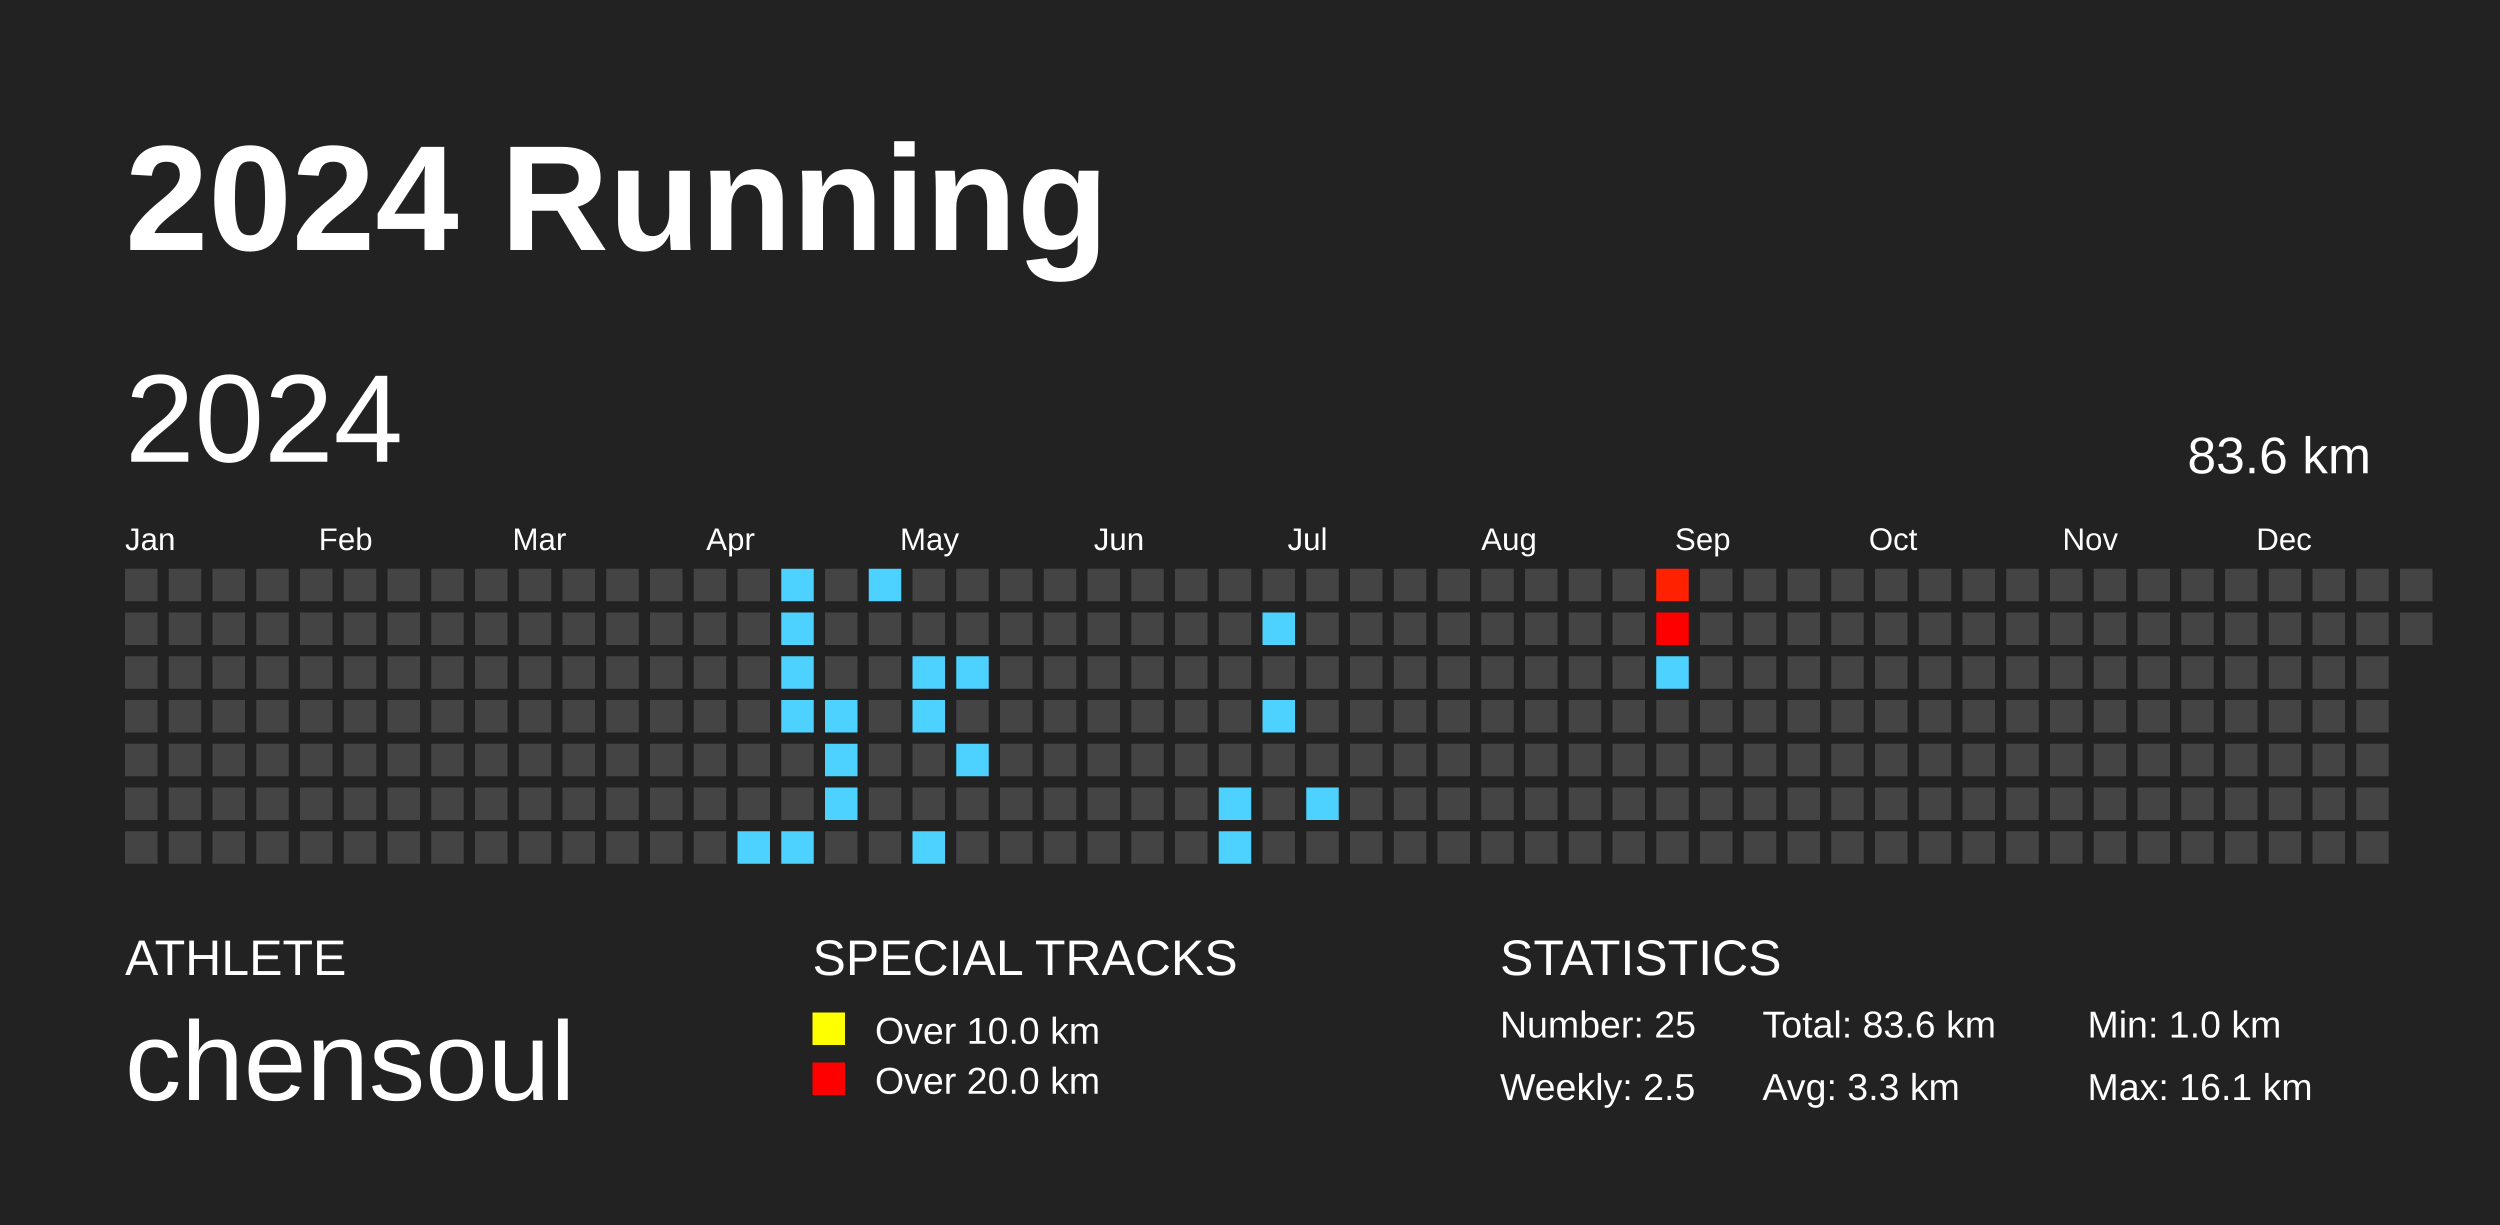
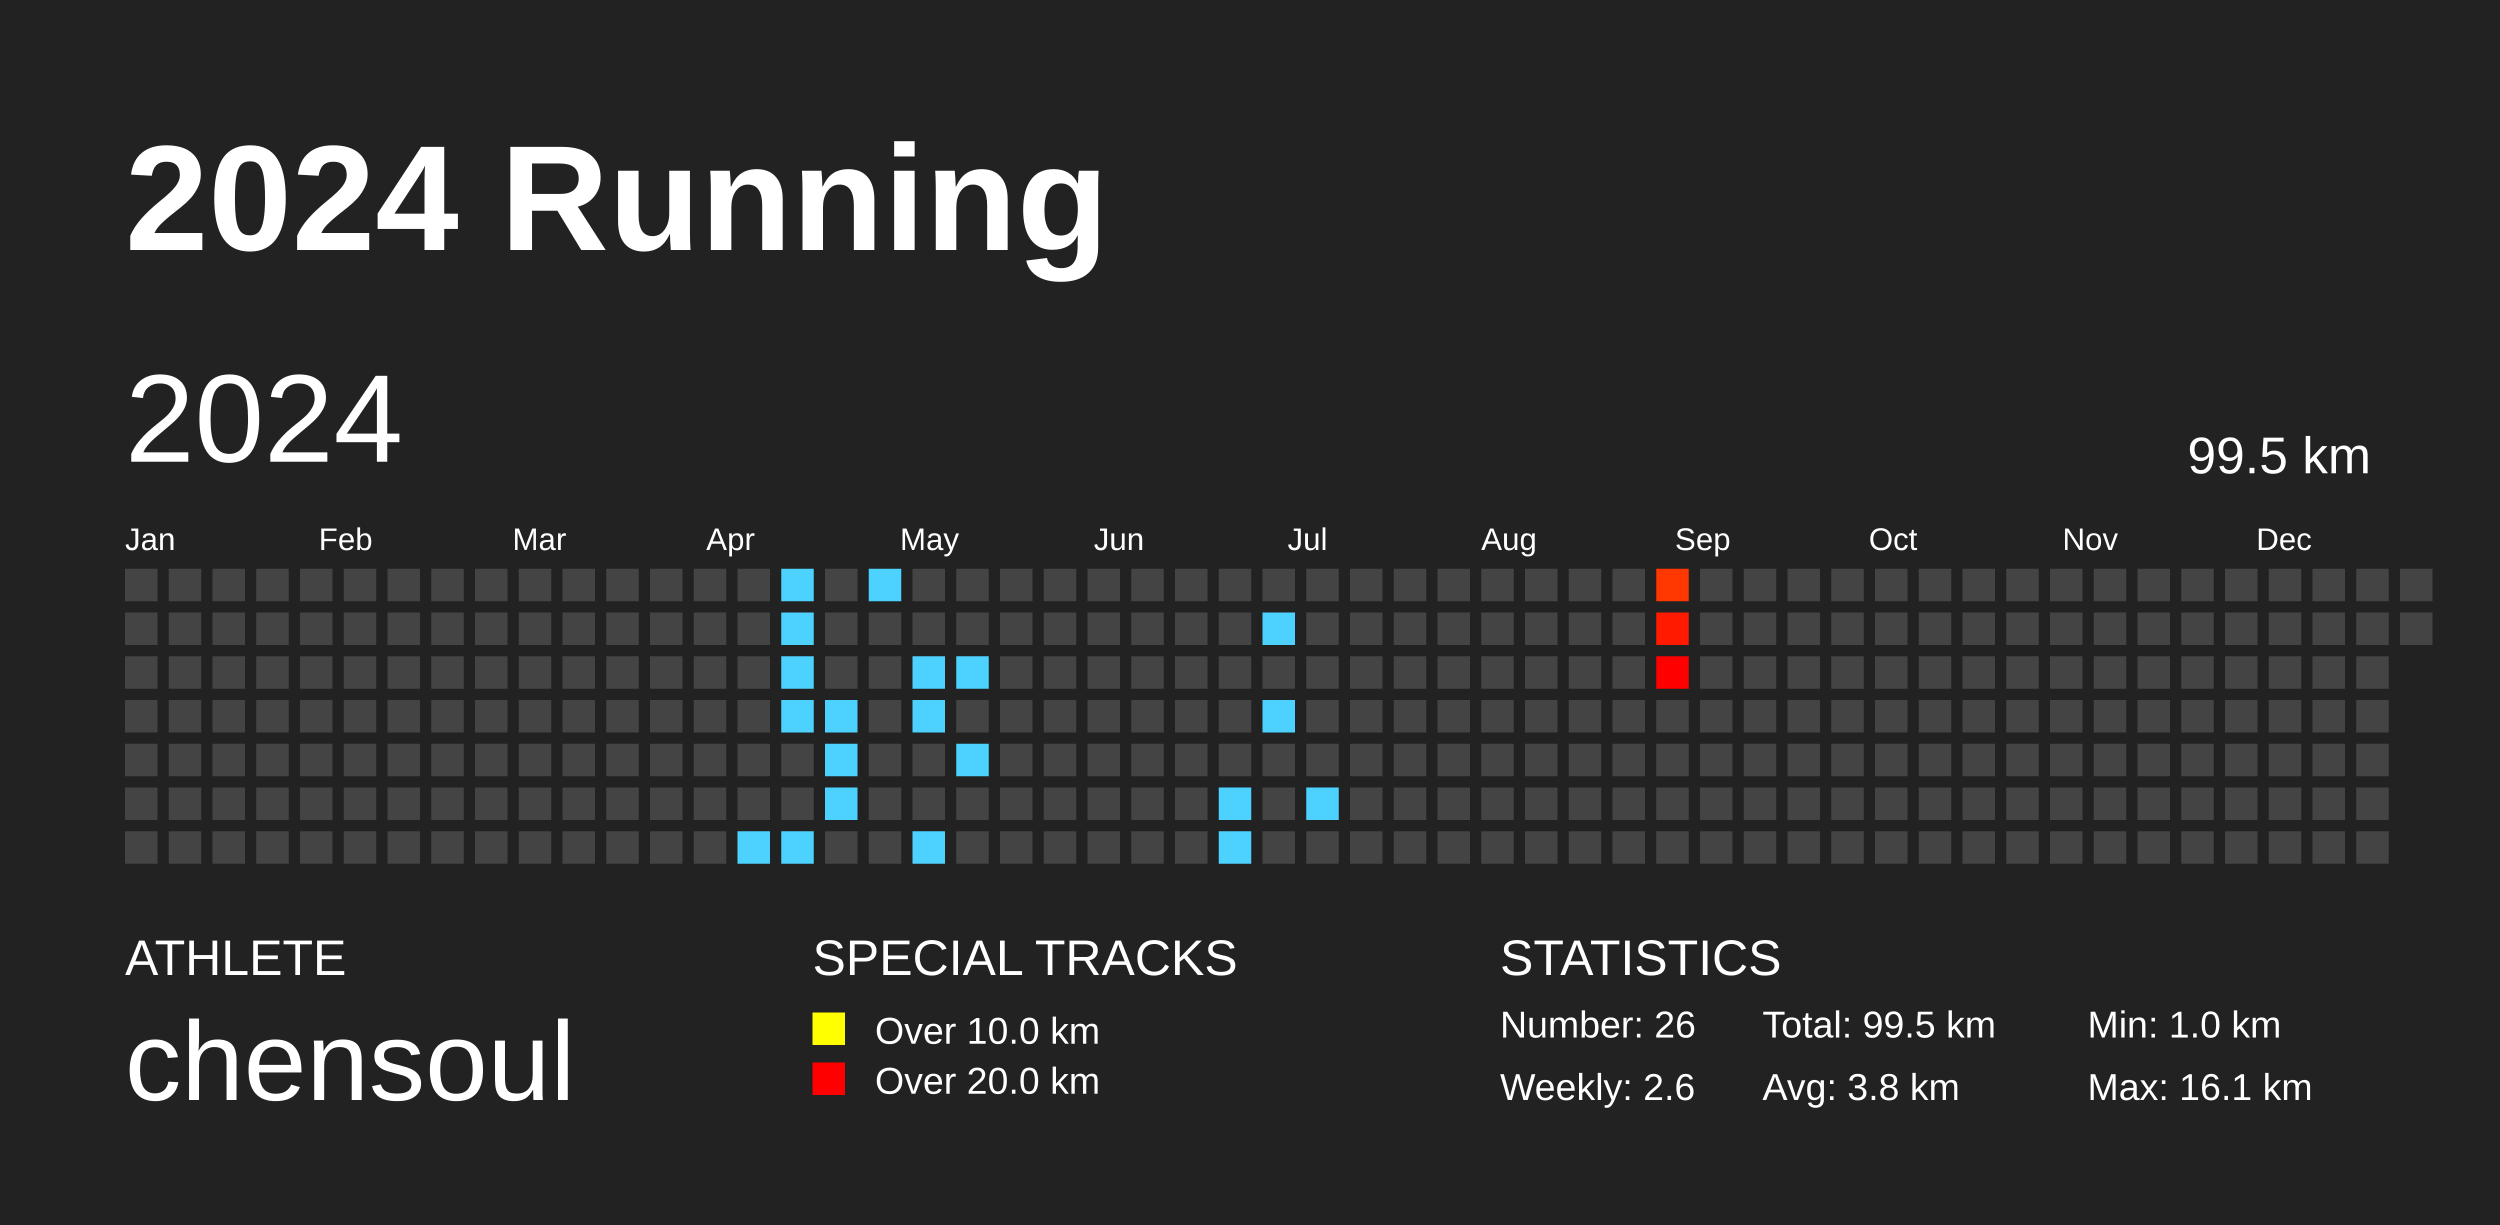
<svg xmlns="http://www.w3.org/2000/svg" baseProfile="full" height="98mm" version="1.1" viewBox="0,0,200,98" width="200mm">
  <defs />
  <rect fill="#222222" height="98" width="200" x="0" y="0" />
  <text fill="#FFFFFF" style="font-size:12px; font-family:Arial; font-weight:bold;" x="10" y="20">2024 Running</text>
  <text fill="#FFFFFF" style="font-size:4px; font-family:Arial" x="10" y="78">ATHLETE</text>
  <text fill="#FFFFFF" style="font-size:9px; font-family:Arial" x="10" y="88">chensoul</text>
  <text fill="#FFFFFF" style="font-size:4px; font-family:Arial" x="65" y="78">SPECIAL TRACKS</text>
  <rect fill="yellow" height="2.6" width="2.6" x="65" y="81" />
  <text fill="#FFFFFF" style="font-size:3px; font-family:Arial" x="70" y="83.5">Over 10.0 km</text>
  <rect fill="red" height="2.6" width="2.6" x="65" y="85" />
  <text fill="#FFFFFF" style="font-size:3px; font-family:Arial" x="70" y="87.5">Over 20.0 km</text>
  <text fill="#FFFFFF" style="font-size:4px; font-family:Arial" x="120" y="78">STATISTICS</text>
-   <text fill="#FFFFFF" style="font-size:3px; font-family:Arial" x="120" y="83">Number: 25</text>
-   <text fill="#FFFFFF" style="font-size:3px; font-family:Arial" x="120" y="88">Weekly: 2.5</text>
-   <text fill="#FFFFFF" style="font-size:3px; font-family:Arial" x="141" y="83">Total: 83.6 km</text>
-   <text fill="#FFFFFF" style="font-size:3px; font-family:Arial" x="141" y="88">Avg: 3.3 km</text>
+   <text fill="#FFFFFF" style="font-size:3px; font-family:Arial" x="120" y="83">Number: 26</text>
+   <text fill="#FFFFFF" style="font-size:3px; font-family:Arial" x="120" y="88">Weekly: 2.6</text>
+   <text fill="#FFFFFF" style="font-size:3px; font-family:Arial" x="141" y="83">Total: 99.5 km</text>
+   <text fill="#FFFFFF" style="font-size:3px; font-family:Arial" x="141" y="88">Avg: 3.8 km</text>
  <text fill="#FFFFFF" style="font-size:3px; font-family:Arial" x="167" y="83">Min: 1.0 km</text>
  <text fill="#FFFFFF" style="font-size:3px; font-family:Arial" x="167" y="88">Max: 16.1 km</text>
  <text dominant-baseline="hanging" fill="#FFFFFF" style="font-size:10.0px; font-family:Arial;" x="10" y="30">2024</text>
-   <text dominant-baseline="hanging" fill="#FFFFFF" style="font-size:4.125px; font-family:Arial;" x="175" y="35">83.6 km</text>
+   <text dominant-baseline="hanging" fill="#FFFFFF" style="font-size:4.125px; font-family:Arial;" x="175" y="35">99.5 km</text>
  <text fill="#FFFFFF" style="font-size:2.5px; font-family:Arial" x="10.0" y="44">Jan</text>
  <text fill="#FFFFFF" style="font-size:2.5px; font-family:Arial" x="25.5" y="44">Feb</text>
  <text fill="#FFFFFF" style="font-size:2.5px; font-family:Arial" x="41.0" y="44">Mar</text>
  <text fill="#FFFFFF" style="font-size:2.5px; font-family:Arial" x="56.5" y="44">Apr</text>
  <text fill="#FFFFFF" style="font-size:2.5px; font-family:Arial" x="72.0" y="44">May</text>
  <text fill="#FFFFFF" style="font-size:2.5px; font-family:Arial" x="87.5" y="44">Jun</text>
  <text fill="#FFFFFF" style="font-size:2.5px; font-family:Arial" x="103.0" y="44">Jul</text>
  <text fill="#FFFFFF" style="font-size:2.5px; font-family:Arial" x="118.5" y="44">Aug</text>
  <text fill="#FFFFFF" style="font-size:2.5px; font-family:Arial" x="134.0" y="44">Sep</text>
  <text fill="#FFFFFF" style="font-size:2.5px; font-family:Arial" x="149.5" y="44">Oct</text>
  <text fill="#FFFFFF" style="font-size:2.5px; font-family:Arial" x="165.0" y="44">Nov</text>
  <text fill="#FFFFFF" style="font-size:2.5px; font-family:Arial" x="180.5" y="44">Dec</text>
  <rect fill="#444444" height="2.6" width="2.6" x="10.0" y="45.5" />
  <rect fill="#444444" height="2.6" width="2.6" x="10.0" y="49.0" />
  <rect fill="#444444" height="2.6" width="2.6" x="10.0" y="52.5" />
  <rect fill="#444444" height="2.6" width="2.6" x="10.0" y="56.0" />
  <rect fill="#444444" height="2.6" width="2.6" x="10.0" y="59.5" />
  <rect fill="#444444" height="2.6" width="2.6" x="10.0" y="63.0" />
  <rect fill="#444444" height="2.6" width="2.6" x="10.0" y="66.5" />
  <rect fill="#444444" height="2.6" width="2.6" x="13.5" y="45.5" />
  <rect fill="#444444" height="2.6" width="2.6" x="13.5" y="49.0" />
  <rect fill="#444444" height="2.6" width="2.6" x="13.5" y="52.5" />
  <rect fill="#444444" height="2.6" width="2.6" x="13.5" y="56.0" />
  <rect fill="#444444" height="2.6" width="2.6" x="13.5" y="59.5" />
  <rect fill="#444444" height="2.6" width="2.6" x="13.5" y="63.0" />
  <rect fill="#444444" height="2.6" width="2.6" x="13.5" y="66.5" />
  <rect fill="#444444" height="2.6" width="2.6" x="17.0" y="45.5" />
  <rect fill="#444444" height="2.6" width="2.6" x="17.0" y="49.0" />
  <rect fill="#444444" height="2.6" width="2.6" x="17.0" y="52.5" />
  <rect fill="#444444" height="2.6" width="2.6" x="17.0" y="56.0" />
  <rect fill="#444444" height="2.6" width="2.6" x="17.0" y="59.5" />
  <rect fill="#444444" height="2.6" width="2.6" x="17.0" y="63.0" />
  <rect fill="#444444" height="2.6" width="2.6" x="17.0" y="66.5" />
  <rect fill="#444444" height="2.6" width="2.6" x="20.5" y="45.5" />
  <rect fill="#444444" height="2.6" width="2.6" x="20.5" y="49.0" />
  <rect fill="#444444" height="2.6" width="2.6" x="20.5" y="52.5" />
  <rect fill="#444444" height="2.6" width="2.6" x="20.5" y="56.0" />
  <rect fill="#444444" height="2.6" width="2.6" x="20.5" y="59.5" />
  <rect fill="#444444" height="2.6" width="2.6" x="20.5" y="63.0" />
  <rect fill="#444444" height="2.6" width="2.6" x="20.5" y="66.5" />
  <rect fill="#444444" height="2.6" width="2.6" x="24.0" y="45.5" />
  <rect fill="#444444" height="2.6" width="2.6" x="24.0" y="49.0" />
  <rect fill="#444444" height="2.6" width="2.6" x="24.0" y="52.5" />
  <rect fill="#444444" height="2.6" width="2.6" x="24.0" y="56.0" />
  <rect fill="#444444" height="2.6" width="2.6" x="24.0" y="59.5" />
  <rect fill="#444444" height="2.6" width="2.6" x="24.0" y="63.0" />
  <rect fill="#444444" height="2.6" width="2.6" x="24.0" y="66.5" />
  <rect fill="#444444" height="2.6" width="2.6" x="27.5" y="45.5" />
  <rect fill="#444444" height="2.6" width="2.6" x="27.5" y="49.0" />
  <rect fill="#444444" height="2.6" width="2.6" x="27.5" y="52.5" />
  <rect fill="#444444" height="2.6" width="2.6" x="27.5" y="56.0" />
  <rect fill="#444444" height="2.6" width="2.6" x="27.5" y="59.5" />
  <rect fill="#444444" height="2.6" width="2.6" x="27.5" y="63.0" />
  <rect fill="#444444" height="2.6" width="2.6" x="27.5" y="66.5" />
  <rect fill="#444444" height="2.6" width="2.6" x="31.0" y="45.5" />
  <rect fill="#444444" height="2.6" width="2.6" x="31.0" y="49.0" />
  <rect fill="#444444" height="2.6" width="2.6" x="31.0" y="52.5" />
  <rect fill="#444444" height="2.6" width="2.6" x="31.0" y="56.0" />
  <rect fill="#444444" height="2.6" width="2.6" x="31.0" y="59.5" />
  <rect fill="#444444" height="2.6" width="2.6" x="31.0" y="63.0" />
  <rect fill="#444444" height="2.6" width="2.6" x="31.0" y="66.5" />
  <rect fill="#444444" height="2.6" width="2.6" x="34.5" y="45.5" />
  <rect fill="#444444" height="2.6" width="2.6" x="34.5" y="49.0" />
  <rect fill="#444444" height="2.6" width="2.6" x="34.5" y="52.5" />
  <rect fill="#444444" height="2.6" width="2.6" x="34.5" y="56.0" />
  <rect fill="#444444" height="2.6" width="2.6" x="34.5" y="59.5" />
  <rect fill="#444444" height="2.6" width="2.6" x="34.5" y="63.0" />
  <rect fill="#444444" height="2.6" width="2.6" x="34.5" y="66.5" />
  <rect fill="#444444" height="2.6" width="2.6" x="38.0" y="45.5" />
  <rect fill="#444444" height="2.6" width="2.6" x="38.0" y="49.0" />
  <rect fill="#444444" height="2.6" width="2.6" x="38.0" y="52.5" />
  <rect fill="#444444" height="2.6" width="2.6" x="38.0" y="56.0" />
  <rect fill="#444444" height="2.6" width="2.6" x="38.0" y="59.5" />
  <rect fill="#444444" height="2.6" width="2.6" x="38.0" y="63.0" />
  <rect fill="#444444" height="2.6" width="2.6" x="38.0" y="66.5" />
  <rect fill="#444444" height="2.6" width="2.6" x="41.5" y="45.5" />
  <rect fill="#444444" height="2.6" width="2.6" x="41.5" y="49.0" />
  <rect fill="#444444" height="2.6" width="2.6" x="41.5" y="52.5" />
  <rect fill="#444444" height="2.6" width="2.6" x="41.5" y="56.0" />
  <rect fill="#444444" height="2.6" width="2.6" x="41.5" y="59.5" />
  <rect fill="#444444" height="2.6" width="2.6" x="41.5" y="63.0" />
  <rect fill="#444444" height="2.6" width="2.6" x="41.5" y="66.5" />
  <rect fill="#444444" height="2.6" width="2.6" x="45.0" y="45.5" />
  <rect fill="#444444" height="2.6" width="2.6" x="45.0" y="49.0" />
  <rect fill="#444444" height="2.6" width="2.6" x="45.0" y="52.5" />
  <rect fill="#444444" height="2.6" width="2.6" x="45.0" y="56.0" />
  <rect fill="#444444" height="2.6" width="2.6" x="45.0" y="59.5" />
  <rect fill="#444444" height="2.6" width="2.6" x="45.0" y="63.0" />
  <rect fill="#444444" height="2.6" width="2.6" x="45.0" y="66.5" />
  <rect fill="#444444" height="2.6" width="2.6" x="48.5" y="45.5" />
  <rect fill="#444444" height="2.6" width="2.6" x="48.5" y="49.0" />
  <rect fill="#444444" height="2.6" width="2.6" x="48.5" y="52.5" />
  <rect fill="#444444" height="2.6" width="2.6" x="48.5" y="56.0" />
  <rect fill="#444444" height="2.6" width="2.6" x="48.5" y="59.5" />
  <rect fill="#444444" height="2.6" width="2.6" x="48.5" y="63.0" />
  <rect fill="#444444" height="2.6" width="2.6" x="48.5" y="66.5" />
  <rect fill="#444444" height="2.6" width="2.6" x="52.0" y="45.5" />
  <rect fill="#444444" height="2.6" width="2.6" x="52.0" y="49.0" />
  <rect fill="#444444" height="2.6" width="2.6" x="52.0" y="52.5" />
  <rect fill="#444444" height="2.6" width="2.6" x="52.0" y="56.0" />
  <rect fill="#444444" height="2.6" width="2.6" x="52.0" y="59.5" />
  <rect fill="#444444" height="2.6" width="2.6" x="52.0" y="63.0" />
  <rect fill="#444444" height="2.6" width="2.6" x="52.0" y="66.5" />
  <rect fill="#444444" height="2.6" width="2.6" x="55.5" y="45.5" />
  <rect fill="#444444" height="2.6" width="2.6" x="55.5" y="49.0" />
  <rect fill="#444444" height="2.6" width="2.6" x="55.5" y="52.5" />
  <rect fill="#444444" height="2.6" width="2.6" x="55.5" y="56.0" />
  <rect fill="#444444" height="2.6" width="2.6" x="55.5" y="59.5" />
  <rect fill="#444444" height="2.6" width="2.6" x="55.5" y="63.0" />
  <rect fill="#444444" height="2.6" width="2.6" x="55.5" y="66.5" />
  <rect fill="#444444" height="2.6" width="2.6" x="59.0" y="45.5" />
  <rect fill="#444444" height="2.6" width="2.6" x="59.0" y="49.0" />
  <rect fill="#444444" height="2.6" width="2.6" x="59.0" y="52.5" />
  <rect fill="#444444" height="2.6" width="2.6" x="59.0" y="56.0" />
  <rect fill="#444444" height="2.6" width="2.6" x="59.0" y="59.5" />
  <rect fill="#444444" height="2.6" width="2.6" x="59.0" y="63.0" />
  <rect fill="#4dd2ff" height="2.6" width="2.6" x="59.0" y="66.5" />
  <rect fill="#4dd2ff" height="2.6" width="2.6" x="62.5" y="45.5" />
  <rect fill="#4dd2ff" height="2.6" width="2.6" x="62.5" y="49.0" />
  <rect fill="#4dd2ff" height="2.6" width="2.6" x="62.5" y="52.5" />
  <rect fill="#4dd2ff" height="2.6" width="2.6" x="62.5" y="56.0" />
  <rect fill="#444444" height="2.6" width="2.6" x="62.5" y="59.5" />
  <rect fill="#444444" height="2.6" width="2.6" x="62.5" y="63.0" />
  <rect fill="#4dd2ff" height="2.6" width="2.6" x="62.5" y="66.5" />
  <rect fill="#444444" height="2.6" width="2.6" x="66.0" y="45.5" />
  <rect fill="#444444" height="2.6" width="2.6" x="66.0" y="49.0" />
  <rect fill="#444444" height="2.6" width="2.6" x="66.0" y="52.5" />
  <rect fill="#4dd2ff" height="2.6" width="2.6" x="66.0" y="56.0" />
  <rect fill="#4dd2ff" height="2.6" width="2.6" x="66.0" y="59.5" />
  <rect fill="#4dd2ff" height="2.6" width="2.6" x="66.0" y="63.0" />
  <rect fill="#444444" height="2.6" width="2.6" x="66.0" y="66.5" />
  <rect fill="#4dd2ff" height="2.6" width="2.6" x="69.5" y="45.5" />
  <rect fill="#444444" height="2.6" width="2.6" x="69.5" y="49.0" />
  <rect fill="#444444" height="2.6" width="2.6" x="69.5" y="52.5" />
  <rect fill="#444444" height="2.6" width="2.6" x="69.5" y="56.0" />
  <rect fill="#444444" height="2.6" width="2.6" x="69.5" y="59.5" />
  <rect fill="#444444" height="2.6" width="2.6" x="69.5" y="63.0" />
  <rect fill="#444444" height="2.6" width="2.6" x="69.5" y="66.5" />
  <rect fill="#444444" height="2.6" width="2.6" x="73.0" y="45.5" />
  <rect fill="#444444" height="2.6" width="2.6" x="73.0" y="49.0" />
  <rect fill="#4dd2ff" height="2.6" width="2.6" x="73.0" y="52.5" />
  <rect fill="#4dd2ff" height="2.6" width="2.6" x="73.0" y="56.0" />
  <rect fill="#444444" height="2.6" width="2.6" x="73.0" y="59.5" />
  <rect fill="#444444" height="2.6" width="2.6" x="73.0" y="63.0" />
  <rect fill="#4dd2ff" height="2.6" width="2.6" x="73.0" y="66.5" />
  <rect fill="#444444" height="2.6" width="2.6" x="76.5" y="45.5" />
  <rect fill="#444444" height="2.6" width="2.6" x="76.5" y="49.0" />
  <rect fill="#4dd2ff" height="2.6" width="2.6" x="76.5" y="52.5" />
  <rect fill="#444444" height="2.6" width="2.6" x="76.5" y="56.0" />
  <rect fill="#4dd2ff" height="2.6" width="2.6" x="76.5" y="59.5" />
  <rect fill="#444444" height="2.6" width="2.6" x="76.5" y="63.0" />
  <rect fill="#444444" height="2.6" width="2.6" x="76.5" y="66.5" />
  <rect fill="#444444" height="2.6" width="2.6" x="80.0" y="45.5" />
  <rect fill="#444444" height="2.6" width="2.6" x="80.0" y="49.0" />
  <rect fill="#444444" height="2.6" width="2.6" x="80.0" y="52.5" />
  <rect fill="#444444" height="2.6" width="2.6" x="80.0" y="56.0" />
  <rect fill="#444444" height="2.6" width="2.6" x="80.0" y="59.5" />
  <rect fill="#444444" height="2.6" width="2.6" x="80.0" y="63.0" />
  <rect fill="#444444" height="2.6" width="2.6" x="80.0" y="66.5" />
  <rect fill="#444444" height="2.6" width="2.6" x="83.5" y="45.5" />
  <rect fill="#444444" height="2.6" width="2.6" x="83.5" y="49.0" />
  <rect fill="#444444" height="2.6" width="2.6" x="83.5" y="52.5" />
  <rect fill="#444444" height="2.6" width="2.6" x="83.5" y="56.0" />
  <rect fill="#444444" height="2.6" width="2.6" x="83.5" y="59.5" />
  <rect fill="#444444" height="2.6" width="2.6" x="83.5" y="63.0" />
  <rect fill="#444444" height="2.6" width="2.6" x="83.5" y="66.5" />
  <rect fill="#444444" height="2.6" width="2.6" x="87.0" y="45.5" />
  <rect fill="#444444" height="2.6" width="2.6" x="87.0" y="49.0" />
  <rect fill="#444444" height="2.6" width="2.6" x="87.0" y="52.5" />
  <rect fill="#444444" height="2.6" width="2.6" x="87.0" y="56.0" />
  <rect fill="#444444" height="2.6" width="2.6" x="87.0" y="59.5" />
  <rect fill="#444444" height="2.6" width="2.6" x="87.0" y="63.0" />
  <rect fill="#444444" height="2.6" width="2.6" x="87.0" y="66.5" />
  <rect fill="#444444" height="2.6" width="2.6" x="90.5" y="45.5" />
  <rect fill="#444444" height="2.6" width="2.6" x="90.5" y="49.0" />
  <rect fill="#444444" height="2.6" width="2.6" x="90.5" y="52.5" />
  <rect fill="#444444" height="2.6" width="2.6" x="90.5" y="56.0" />
  <rect fill="#444444" height="2.6" width="2.6" x="90.5" y="59.5" />
  <rect fill="#444444" height="2.6" width="2.6" x="90.5" y="63.0" />
  <rect fill="#444444" height="2.6" width="2.6" x="90.5" y="66.5" />
  <rect fill="#444444" height="2.6" width="2.6" x="94.0" y="45.5" />
  <rect fill="#444444" height="2.6" width="2.6" x="94.0" y="49.0" />
  <rect fill="#444444" height="2.6" width="2.6" x="94.0" y="52.5" />
  <rect fill="#444444" height="2.6" width="2.6" x="94.0" y="56.0" />
  <rect fill="#444444" height="2.6" width="2.6" x="94.0" y="59.5" />
  <rect fill="#444444" height="2.6" width="2.6" x="94.0" y="63.0" />
  <rect fill="#444444" height="2.6" width="2.6" x="94.0" y="66.5" />
  <rect fill="#444444" height="2.6" width="2.6" x="97.5" y="45.5" />
  <rect fill="#444444" height="2.6" width="2.6" x="97.5" y="49.0" />
  <rect fill="#444444" height="2.6" width="2.6" x="97.5" y="52.5" />
  <rect fill="#444444" height="2.6" width="2.6" x="97.5" y="56.0" />
  <rect fill="#444444" height="2.6" width="2.6" x="97.5" y="59.5" />
  <rect fill="#4dd2ff" height="2.6" width="2.6" x="97.5" y="63.0" />
  <rect fill="#4dd2ff" height="2.6" width="2.6" x="97.5" y="66.5" />
  <rect fill="#444444" height="2.6" width="2.6" x="101.0" y="45.5" />
  <rect fill="#4dd2ff" height="2.6" width="2.6" x="101.0" y="49.0" />
  <rect fill="#444444" height="2.6" width="2.6" x="101.0" y="52.5" />
  <rect fill="#4dd2ff" height="2.6" width="2.6" x="101.0" y="56.0" />
  <rect fill="#444444" height="2.6" width="2.6" x="101.0" y="59.5" />
  <rect fill="#444444" height="2.6" width="2.6" x="101.0" y="63.0" />
  <rect fill="#444444" height="2.6" width="2.6" x="101.0" y="66.5" />
  <rect fill="#444444" height="2.6" width="2.6" x="104.5" y="45.5" />
  <rect fill="#444444" height="2.6" width="2.6" x="104.5" y="49.0" />
  <rect fill="#444444" height="2.6" width="2.6" x="104.5" y="52.5" />
  <rect fill="#444444" height="2.6" width="2.6" x="104.5" y="56.0" />
  <rect fill="#444444" height="2.6" width="2.6" x="104.5" y="59.5" />
  <rect fill="#4dd2ff" height="2.6" width="2.6" x="104.5" y="63.0" />
  <rect fill="#444444" height="2.6" width="2.6" x="104.5" y="66.5" />
  <rect fill="#444444" height="2.6" width="2.6" x="108.0" y="45.5" />
  <rect fill="#444444" height="2.6" width="2.6" x="108.0" y="49.0" />
  <rect fill="#444444" height="2.6" width="2.6" x="108.0" y="52.5" />
  <rect fill="#444444" height="2.6" width="2.6" x="108.0" y="56.0" />
  <rect fill="#444444" height="2.6" width="2.6" x="108.0" y="59.5" />
  <rect fill="#444444" height="2.6" width="2.6" x="108.0" y="63.0" />
  <rect fill="#444444" height="2.6" width="2.6" x="108.0" y="66.5" />
  <rect fill="#444444" height="2.6" width="2.6" x="111.5" y="45.5" />
  <rect fill="#444444" height="2.6" width="2.6" x="111.5" y="49.0" />
  <rect fill="#444444" height="2.6" width="2.6" x="111.5" y="52.5" />
  <rect fill="#444444" height="2.6" width="2.6" x="111.5" y="56.0" />
  <rect fill="#444444" height="2.6" width="2.6" x="111.5" y="59.5" />
  <rect fill="#444444" height="2.6" width="2.6" x="111.5" y="63.0" />
  <rect fill="#444444" height="2.6" width="2.6" x="111.5" y="66.5" />
  <rect fill="#444444" height="2.6" width="2.6" x="115.0" y="45.5" />
  <rect fill="#444444" height="2.6" width="2.6" x="115.0" y="49.0" />
  <rect fill="#444444" height="2.6" width="2.6" x="115.0" y="52.5" />
  <rect fill="#444444" height="2.6" width="2.6" x="115.0" y="56.0" />
  <rect fill="#444444" height="2.6" width="2.6" x="115.0" y="59.5" />
  <rect fill="#444444" height="2.6" width="2.6" x="115.0" y="63.0" />
  <rect fill="#444444" height="2.6" width="2.6" x="115.0" y="66.5" />
  <rect fill="#444444" height="2.6" width="2.6" x="118.5" y="45.5" />
  <rect fill="#444444" height="2.6" width="2.6" x="118.5" y="49.0" />
  <rect fill="#444444" height="2.6" width="2.6" x="118.5" y="52.5" />
  <rect fill="#444444" height="2.6" width="2.6" x="118.5" y="56.0" />
  <rect fill="#444444" height="2.6" width="2.6" x="118.5" y="59.5" />
  <rect fill="#444444" height="2.6" width="2.6" x="118.5" y="63.0" />
  <rect fill="#444444" height="2.6" width="2.6" x="118.5" y="66.5" />
  <rect fill="#444444" height="2.6" width="2.6" x="122.0" y="45.5" />
  <rect fill="#444444" height="2.6" width="2.6" x="122.0" y="49.0" />
  <rect fill="#444444" height="2.6" width="2.6" x="122.0" y="52.5" />
  <rect fill="#444444" height="2.6" width="2.6" x="122.0" y="56.0" />
  <rect fill="#444444" height="2.6" width="2.6" x="122.0" y="59.5" />
  <rect fill="#444444" height="2.6" width="2.6" x="122.0" y="63.0" />
  <rect fill="#444444" height="2.6" width="2.6" x="122.0" y="66.5" />
  <rect fill="#444444" height="2.6" width="2.6" x="125.5" y="45.5" />
  <rect fill="#444444" height="2.6" width="2.6" x="125.5" y="49.0" />
  <rect fill="#444444" height="2.6" width="2.6" x="125.5" y="52.5" />
  <rect fill="#444444" height="2.6" width="2.6" x="125.5" y="56.0" />
  <rect fill="#444444" height="2.6" width="2.6" x="125.5" y="59.5" />
  <rect fill="#444444" height="2.6" width="2.6" x="125.5" y="63.0" />
  <rect fill="#444444" height="2.6" width="2.6" x="125.5" y="66.5" />
  <rect fill="#444444" height="2.6" width="2.6" x="129.0" y="45.5" />
  <rect fill="#444444" height="2.6" width="2.6" x="129.0" y="49.0" />
  <rect fill="#444444" height="2.6" width="2.6" x="129.0" y="52.5" />
  <rect fill="#444444" height="2.6" width="2.6" x="129.0" y="56.0" />
  <rect fill="#444444" height="2.6" width="2.6" x="129.0" y="59.5" />
  <rect fill="#444444" height="2.6" width="2.6" x="129.0" y="63.0" />
  <rect fill="#444444" height="2.6" width="2.6" x="129.0" y="66.5" />
-   <rect fill="#ff2100" height="2.6" width="2.6" x="132.5" y="45.5" />
-   <rect fill="#ff0000" height="2.6" width="2.6" x="132.5" y="49.0" />
-   <rect fill="#4dd2ff" height="2.6" width="2.6" x="132.5" y="52.5" />
+   <rect fill="#ff3700" height="2.6" width="2.6" x="132.5" y="45.5" />
+   <rect fill="#ff1a00" height="2.6" width="2.6" x="132.5" y="49.0" />
+   <rect fill="#ff0000" height="2.6" width="2.6" x="132.5" y="52.5" />
  <rect fill="#444444" height="2.6" width="2.6" x="132.5" y="56.0" />
  <rect fill="#444444" height="2.6" width="2.6" x="132.5" y="59.5" />
  <rect fill="#444444" height="2.6" width="2.6" x="132.5" y="63.0" />
  <rect fill="#444444" height="2.6" width="2.6" x="132.5" y="66.5" />
  <rect fill="#444444" height="2.6" width="2.6" x="136.0" y="45.5" />
  <rect fill="#444444" height="2.6" width="2.6" x="136.0" y="49.0" />
  <rect fill="#444444" height="2.6" width="2.6" x="136.0" y="52.5" />
  <rect fill="#444444" height="2.6" width="2.6" x="136.0" y="56.0" />
  <rect fill="#444444" height="2.6" width="2.6" x="136.0" y="59.5" />
  <rect fill="#444444" height="2.6" width="2.6" x="136.0" y="63.0" />
  <rect fill="#444444" height="2.6" width="2.6" x="136.0" y="66.5" />
  <rect fill="#444444" height="2.6" width="2.6" x="139.5" y="45.5" />
  <rect fill="#444444" height="2.6" width="2.6" x="139.5" y="49.0" />
  <rect fill="#444444" height="2.6" width="2.6" x="139.5" y="52.5" />
  <rect fill="#444444" height="2.6" width="2.6" x="139.5" y="56.0" />
  <rect fill="#444444" height="2.6" width="2.6" x="139.5" y="59.5" />
  <rect fill="#444444" height="2.6" width="2.6" x="139.5" y="63.0" />
  <rect fill="#444444" height="2.6" width="2.6" x="139.5" y="66.5" />
  <rect fill="#444444" height="2.6" width="2.6" x="143.0" y="45.5" />
  <rect fill="#444444" height="2.6" width="2.6" x="143.0" y="49.0" />
  <rect fill="#444444" height="2.6" width="2.6" x="143.0" y="52.5" />
  <rect fill="#444444" height="2.6" width="2.6" x="143.0" y="56.0" />
  <rect fill="#444444" height="2.6" width="2.6" x="143.0" y="59.5" />
  <rect fill="#444444" height="2.6" width="2.6" x="143.0" y="63.0" />
  <rect fill="#444444" height="2.6" width="2.6" x="143.0" y="66.5" />
  <rect fill="#444444" height="2.6" width="2.6" x="146.5" y="45.5" />
  <rect fill="#444444" height="2.6" width="2.6" x="146.5" y="49.0" />
  <rect fill="#444444" height="2.6" width="2.6" x="146.5" y="52.5" />
  <rect fill="#444444" height="2.6" width="2.6" x="146.5" y="56.0" />
  <rect fill="#444444" height="2.6" width="2.6" x="146.5" y="59.5" />
  <rect fill="#444444" height="2.6" width="2.6" x="146.5" y="63.0" />
  <rect fill="#444444" height="2.6" width="2.6" x="146.5" y="66.5" />
  <rect fill="#444444" height="2.6" width="2.6" x="150.0" y="45.5" />
  <rect fill="#444444" height="2.6" width="2.6" x="150.0" y="49.0" />
  <rect fill="#444444" height="2.6" width="2.6" x="150.0" y="52.5" />
  <rect fill="#444444" height="2.6" width="2.6" x="150.0" y="56.0" />
  <rect fill="#444444" height="2.6" width="2.6" x="150.0" y="59.5" />
  <rect fill="#444444" height="2.6" width="2.6" x="150.0" y="63.0" />
  <rect fill="#444444" height="2.6" width="2.6" x="150.0" y="66.5" />
  <rect fill="#444444" height="2.6" width="2.6" x="153.5" y="45.5" />
  <rect fill="#444444" height="2.6" width="2.6" x="153.5" y="49.0" />
  <rect fill="#444444" height="2.6" width="2.6" x="153.5" y="52.5" />
  <rect fill="#444444" height="2.6" width="2.6" x="153.5" y="56.0" />
  <rect fill="#444444" height="2.6" width="2.6" x="153.5" y="59.5" />
  <rect fill="#444444" height="2.6" width="2.6" x="153.5" y="63.0" />
  <rect fill="#444444" height="2.6" width="2.6" x="153.5" y="66.5" />
  <rect fill="#444444" height="2.6" width="2.6" x="157.0" y="45.5" />
  <rect fill="#444444" height="2.6" width="2.6" x="157.0" y="49.0" />
  <rect fill="#444444" height="2.6" width="2.6" x="157.0" y="52.5" />
  <rect fill="#444444" height="2.6" width="2.6" x="157.0" y="56.0" />
  <rect fill="#444444" height="2.6" width="2.6" x="157.0" y="59.5" />
  <rect fill="#444444" height="2.6" width="2.6" x="157.0" y="63.0" />
  <rect fill="#444444" height="2.6" width="2.6" x="157.0" y="66.5" />
  <rect fill="#444444" height="2.6" width="2.6" x="160.5" y="45.5" />
  <rect fill="#444444" height="2.6" width="2.6" x="160.5" y="49.0" />
  <rect fill="#444444" height="2.6" width="2.6" x="160.5" y="52.5" />
  <rect fill="#444444" height="2.6" width="2.6" x="160.5" y="56.0" />
  <rect fill="#444444" height="2.6" width="2.6" x="160.5" y="59.5" />
  <rect fill="#444444" height="2.6" width="2.6" x="160.5" y="63.0" />
  <rect fill="#444444" height="2.6" width="2.6" x="160.5" y="66.5" />
  <rect fill="#444444" height="2.6" width="2.6" x="164.0" y="45.5" />
  <rect fill="#444444" height="2.6" width="2.6" x="164.0" y="49.0" />
  <rect fill="#444444" height="2.6" width="2.6" x="164.0" y="52.5" />
  <rect fill="#444444" height="2.6" width="2.6" x="164.0" y="56.0" />
  <rect fill="#444444" height="2.6" width="2.6" x="164.0" y="59.5" />
  <rect fill="#444444" height="2.6" width="2.6" x="164.0" y="63.0" />
  <rect fill="#444444" height="2.6" width="2.6" x="164.0" y="66.5" />
  <rect fill="#444444" height="2.6" width="2.6" x="167.5" y="45.5" />
  <rect fill="#444444" height="2.6" width="2.6" x="167.5" y="49.0" />
  <rect fill="#444444" height="2.6" width="2.6" x="167.5" y="52.5" />
  <rect fill="#444444" height="2.6" width="2.6" x="167.5" y="56.0" />
  <rect fill="#444444" height="2.6" width="2.6" x="167.5" y="59.5" />
  <rect fill="#444444" height="2.6" width="2.6" x="167.5" y="63.0" />
  <rect fill="#444444" height="2.6" width="2.6" x="167.5" y="66.5" />
  <rect fill="#444444" height="2.6" width="2.6" x="171.0" y="45.5" />
  <rect fill="#444444" height="2.6" width="2.6" x="171.0" y="49.0" />
  <rect fill="#444444" height="2.6" width="2.6" x="171.0" y="52.5" />
  <rect fill="#444444" height="2.6" width="2.6" x="171.0" y="56.0" />
  <rect fill="#444444" height="2.6" width="2.6" x="171.0" y="59.5" />
  <rect fill="#444444" height="2.6" width="2.6" x="171.0" y="63.0" />
  <rect fill="#444444" height="2.6" width="2.6" x="171.0" y="66.5" />
  <rect fill="#444444" height="2.6" width="2.6" x="174.5" y="45.5" />
  <rect fill="#444444" height="2.6" width="2.6" x="174.5" y="49.0" />
  <rect fill="#444444" height="2.6" width="2.6" x="174.5" y="52.5" />
  <rect fill="#444444" height="2.6" width="2.6" x="174.5" y="56.0" />
  <rect fill="#444444" height="2.6" width="2.6" x="174.5" y="59.5" />
  <rect fill="#444444" height="2.6" width="2.6" x="174.5" y="63.0" />
  <rect fill="#444444" height="2.6" width="2.6" x="174.5" y="66.5" />
  <rect fill="#444444" height="2.6" width="2.6" x="178.0" y="45.5" />
  <rect fill="#444444" height="2.6" width="2.6" x="178.0" y="49.0" />
  <rect fill="#444444" height="2.6" width="2.6" x="178.0" y="52.5" />
  <rect fill="#444444" height="2.6" width="2.6" x="178.0" y="56.0" />
  <rect fill="#444444" height="2.6" width="2.6" x="178.0" y="59.5" />
  <rect fill="#444444" height="2.6" width="2.6" x="178.0" y="63.0" />
  <rect fill="#444444" height="2.6" width="2.6" x="178.0" y="66.5" />
  <rect fill="#444444" height="2.6" width="2.6" x="181.5" y="45.5" />
  <rect fill="#444444" height="2.6" width="2.6" x="181.5" y="49.0" />
  <rect fill="#444444" height="2.6" width="2.6" x="181.5" y="52.5" />
  <rect fill="#444444" height="2.6" width="2.6" x="181.5" y="56.0" />
  <rect fill="#444444" height="2.6" width="2.6" x="181.5" y="59.5" />
  <rect fill="#444444" height="2.6" width="2.6" x="181.5" y="63.0" />
  <rect fill="#444444" height="2.6" width="2.6" x="181.5" y="66.5" />
  <rect fill="#444444" height="2.6" width="2.6" x="185.0" y="45.5" />
  <rect fill="#444444" height="2.6" width="2.6" x="185.0" y="49.0" />
  <rect fill="#444444" height="2.6" width="2.6" x="185.0" y="52.5" />
  <rect fill="#444444" height="2.6" width="2.6" x="185.0" y="56.0" />
  <rect fill="#444444" height="2.6" width="2.6" x="185.0" y="59.5" />
  <rect fill="#444444" height="2.6" width="2.6" x="185.0" y="63.0" />
  <rect fill="#444444" height="2.6" width="2.6" x="185.0" y="66.5" />
  <rect fill="#444444" height="2.6" width="2.6" x="188.5" y="45.5" />
  <rect fill="#444444" height="2.6" width="2.6" x="188.5" y="49.0" />
  <rect fill="#444444" height="2.6" width="2.6" x="188.5" y="52.5" />
  <rect fill="#444444" height="2.6" width="2.6" x="188.5" y="56.0" />
  <rect fill="#444444" height="2.6" width="2.6" x="188.5" y="59.5" />
  <rect fill="#444444" height="2.6" width="2.6" x="188.5" y="63.0" />
  <rect fill="#444444" height="2.6" width="2.6" x="188.5" y="66.5" />
  <rect fill="#444444" height="2.6" width="2.6" x="192.0" y="45.5" />
  <rect fill="#444444" height="2.6" width="2.6" x="192.0" y="49.0" />
</svg>
